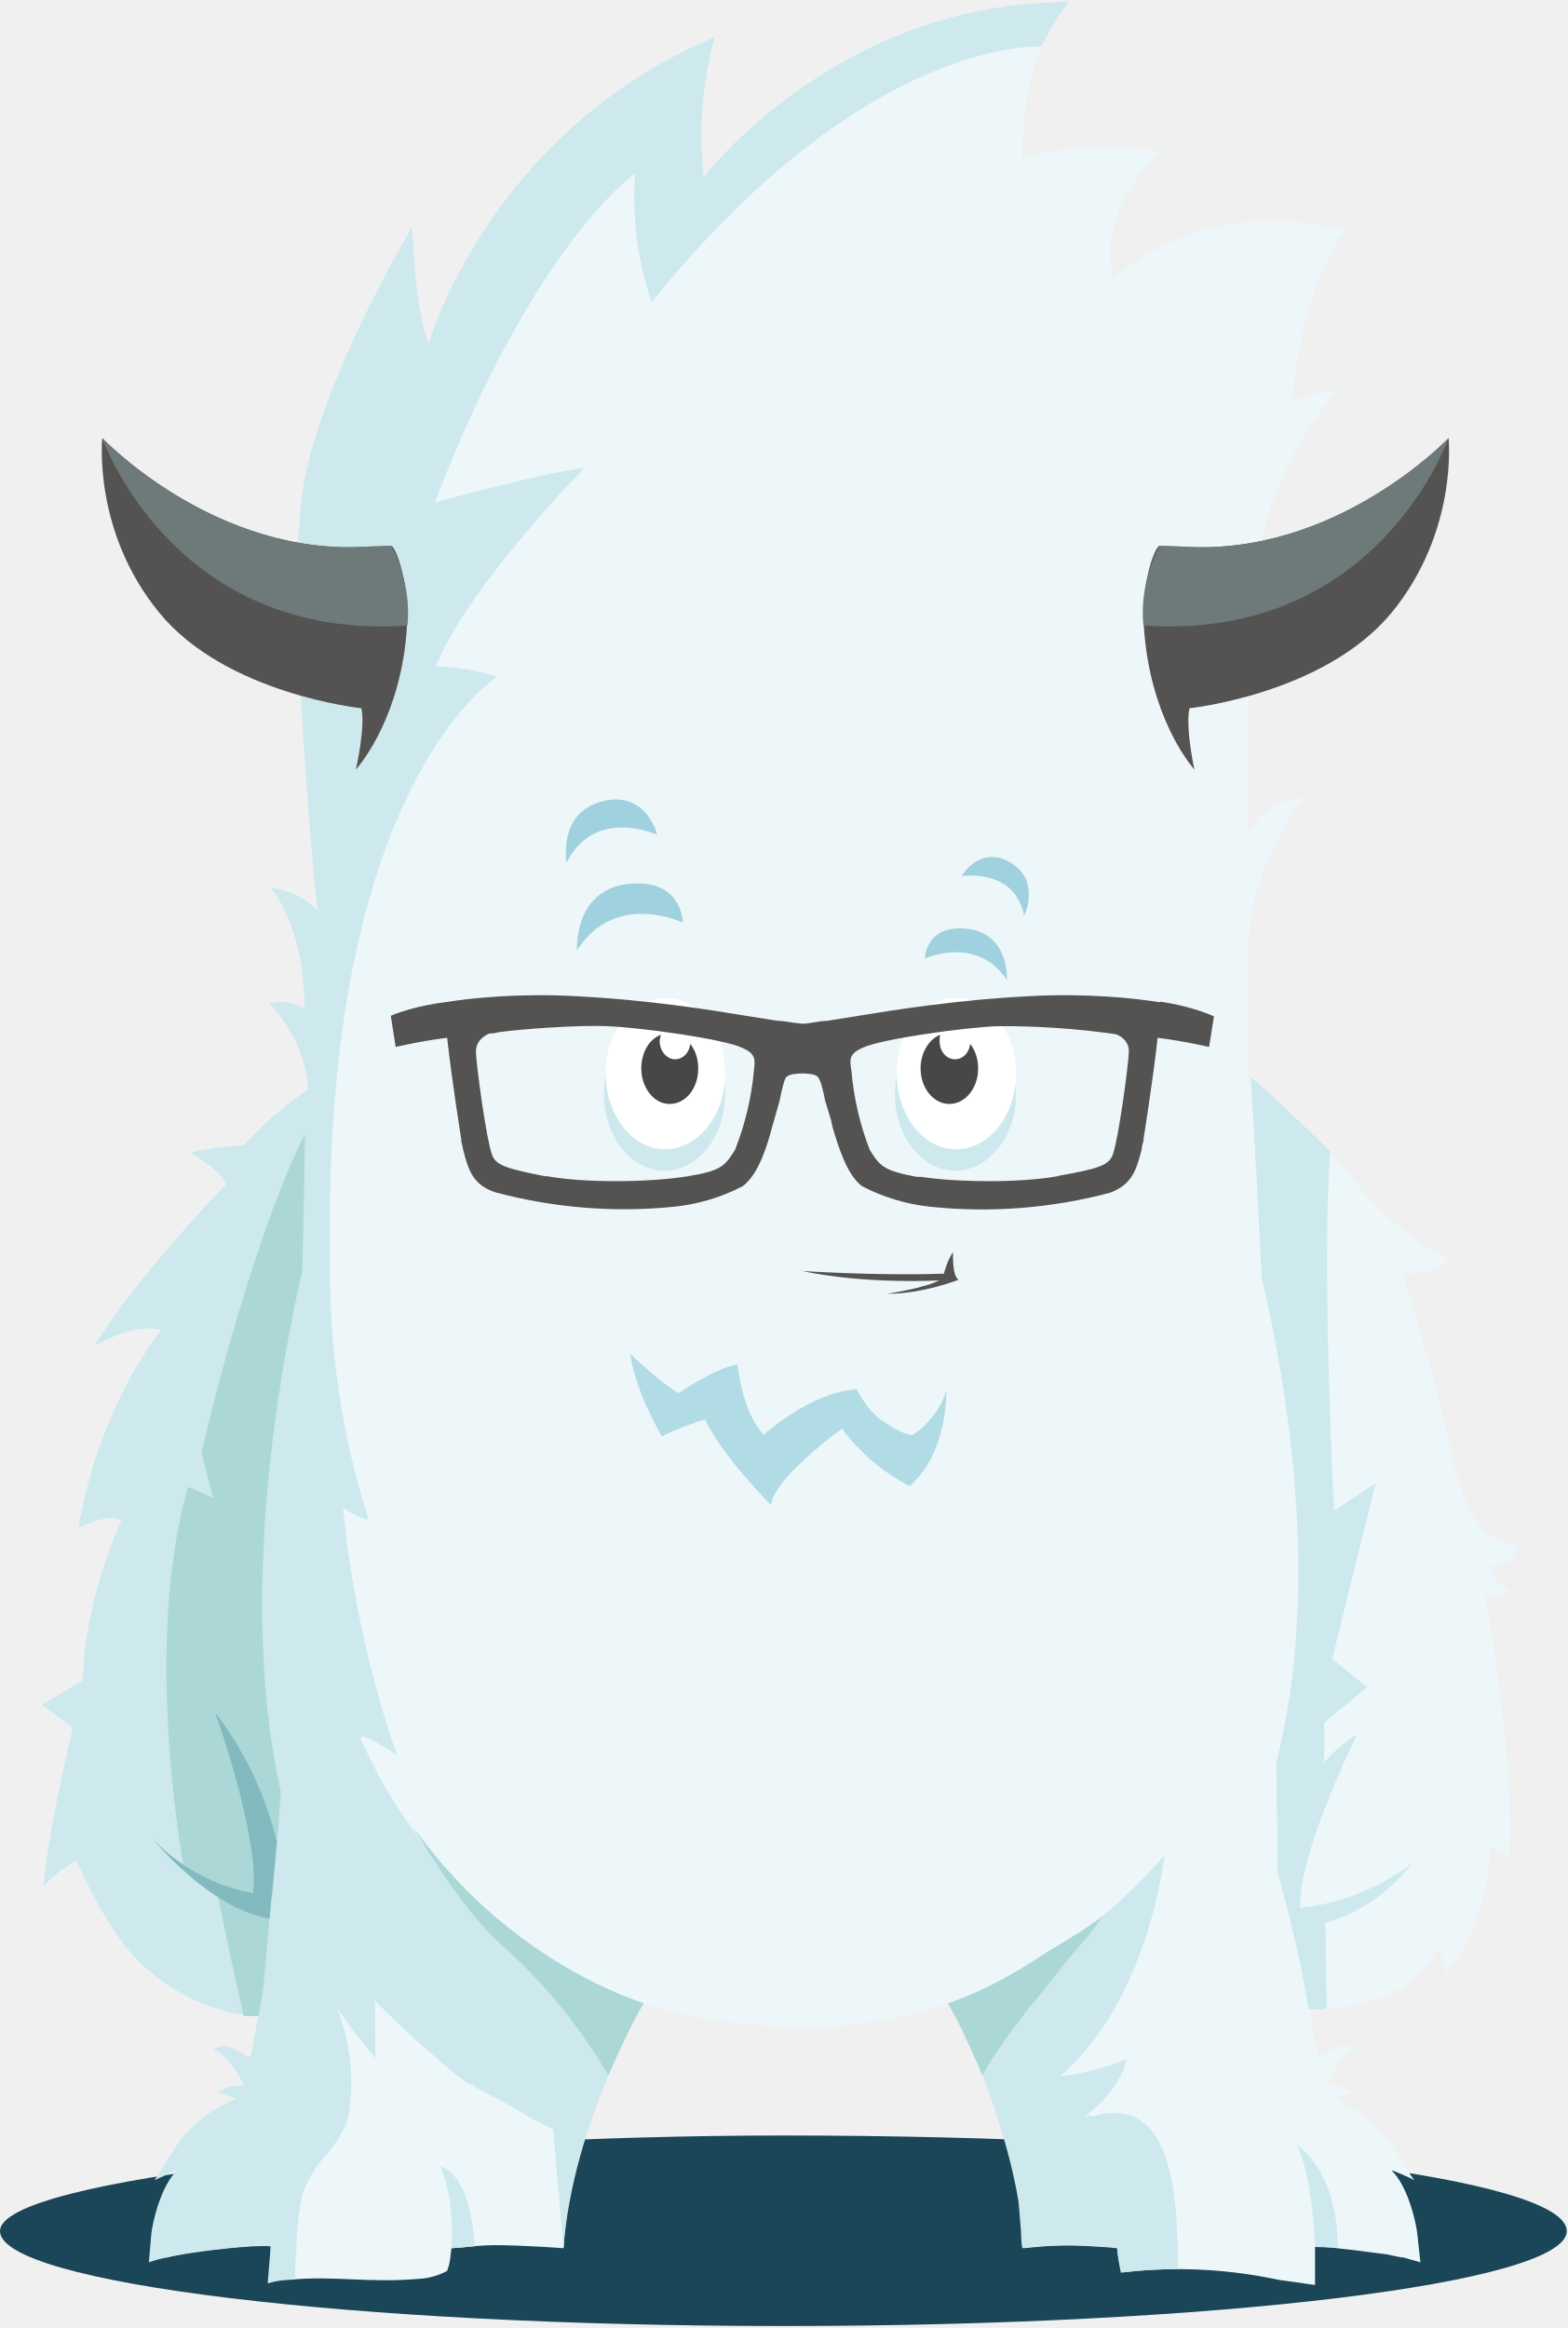
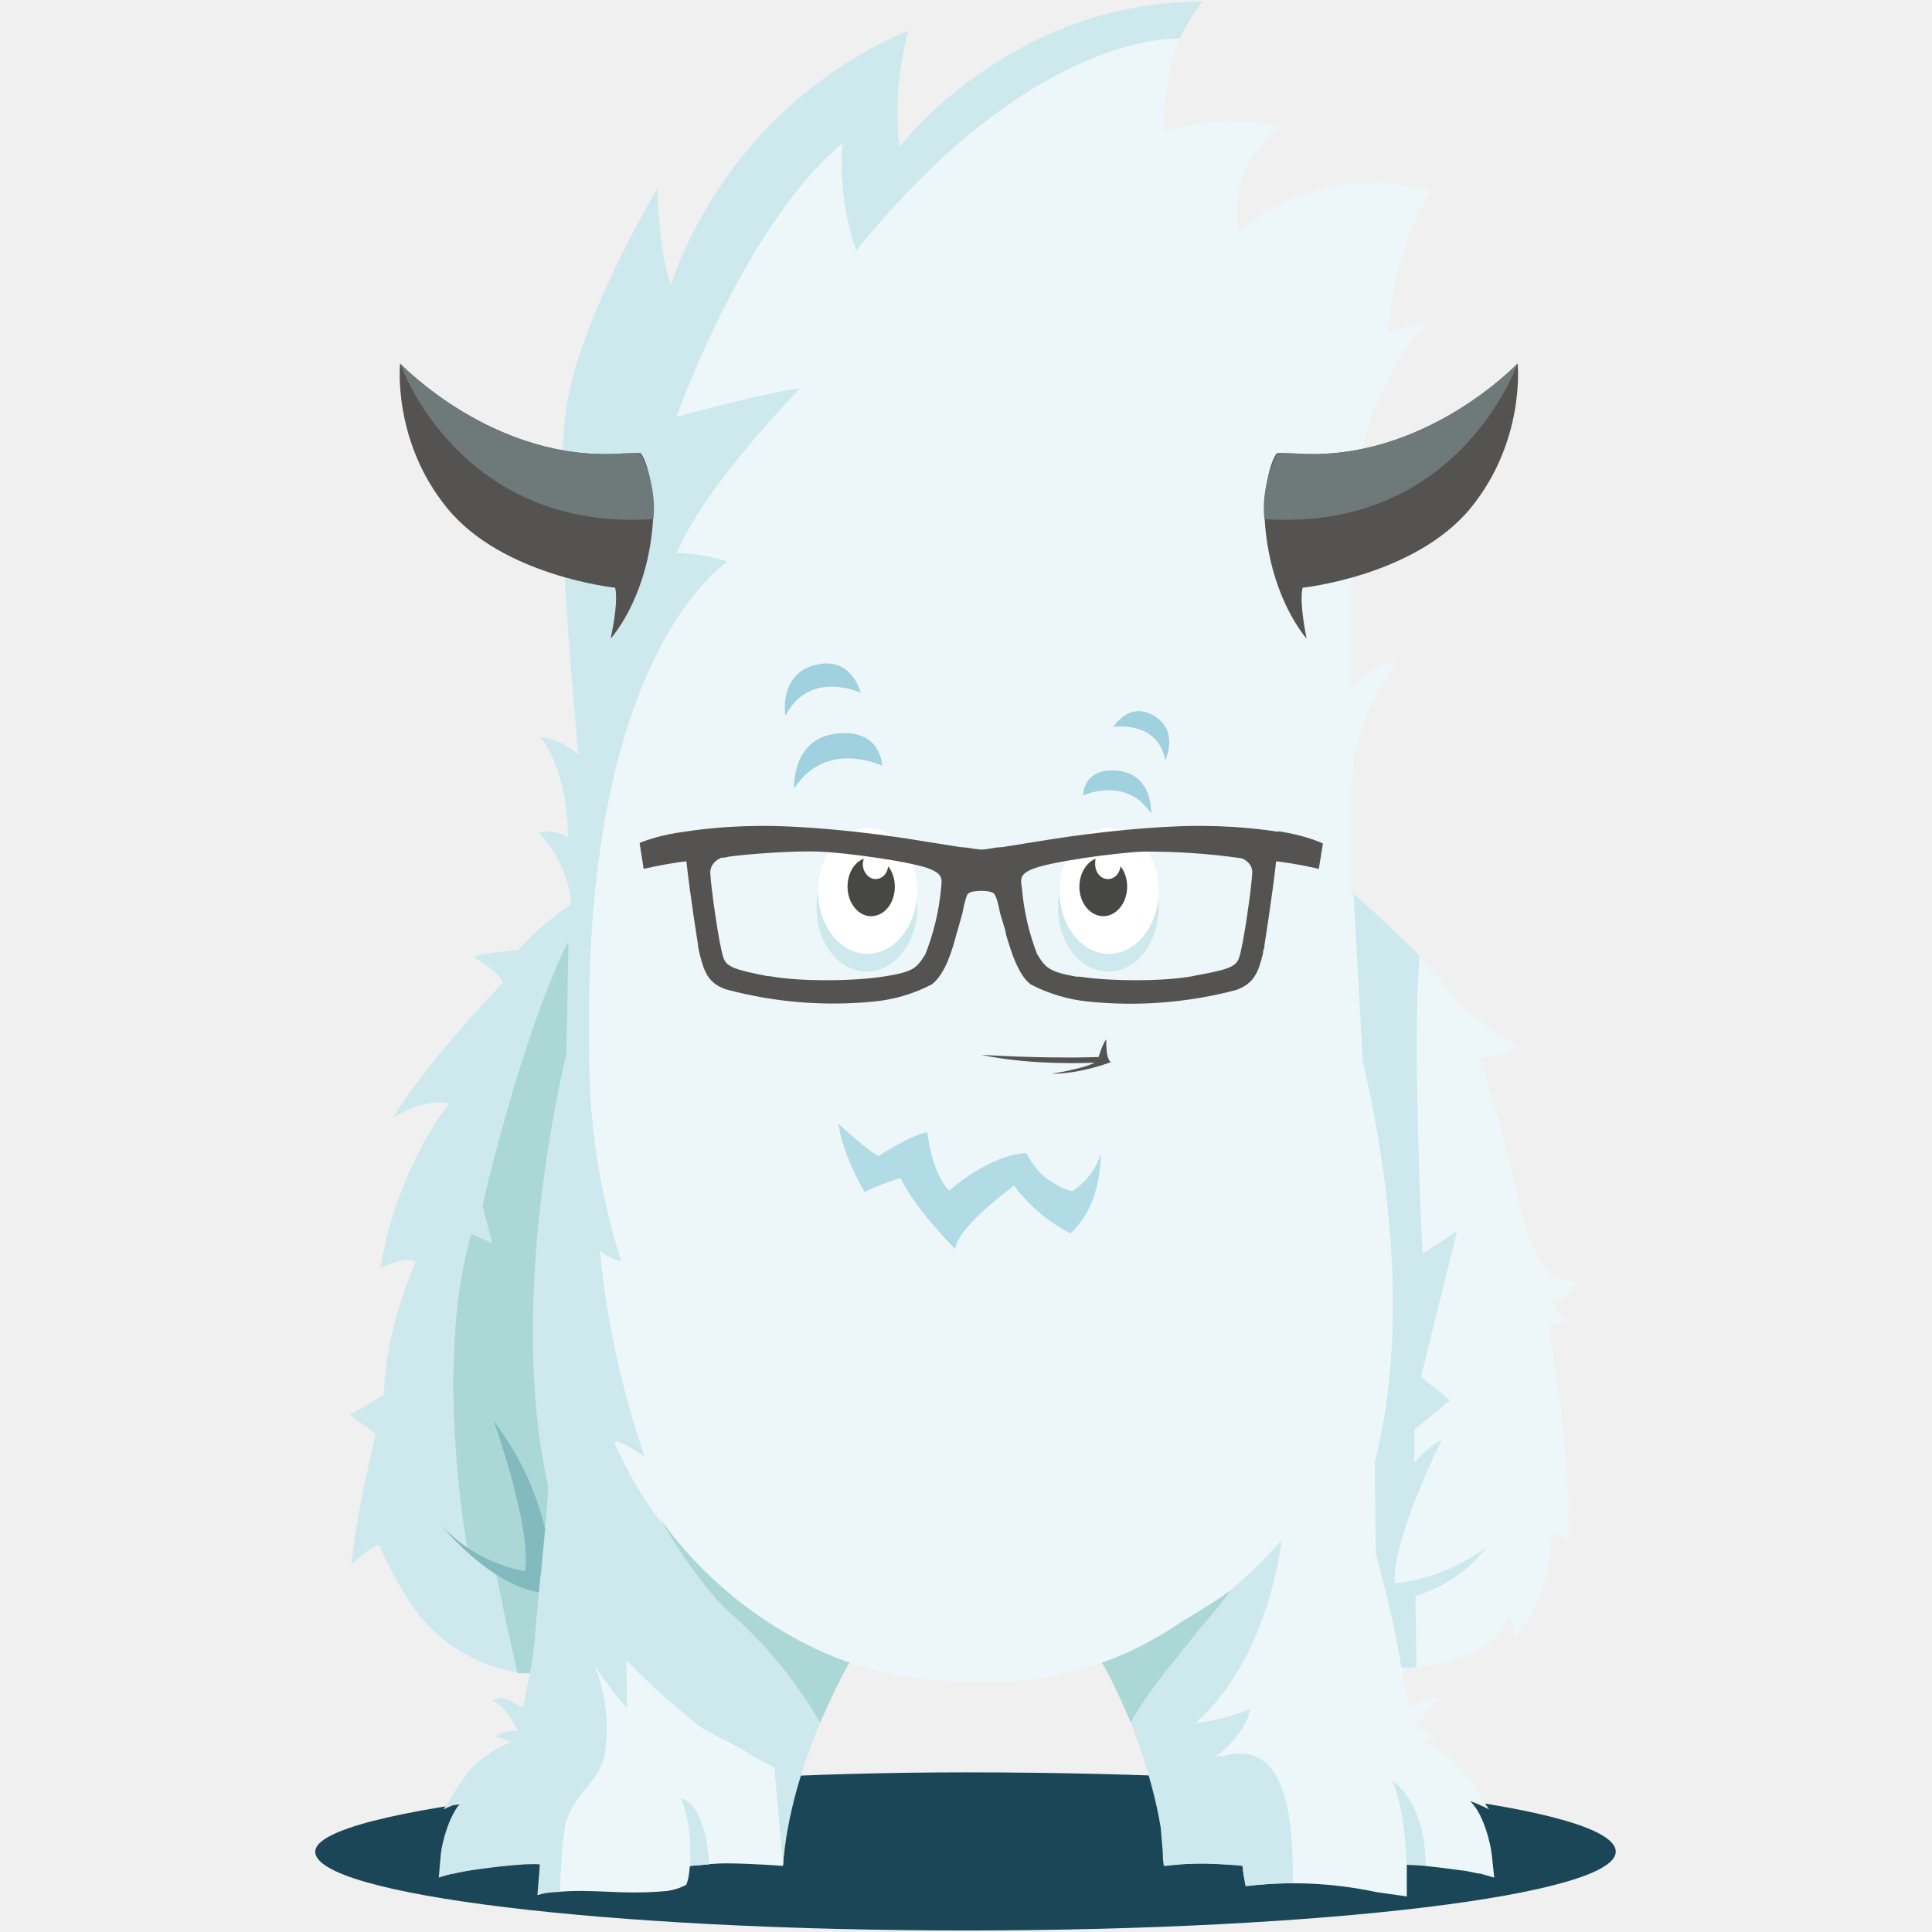
- <svg xmlns="http://www.w3.org/2000/svg" width="1684" height="2500" viewBox="0 0 256 380" preserveAspectRatio="xMidYMid">
+ <svg xmlns="http://www.w3.org/2000/svg" width="150" height="150" viewBox="0 0 256 380" preserveAspectRatio="xMidYMid">
  <path d="M255.8 364.2c0 8.5-57.2 15.5-127.8 15.5-70.7 0-128-7-128-15.5 0-8.6 67.2-15.6 128-15.6 72.2 0 127.8 7 127.8 15.6" fill="#1A4658" />
  <path d="M248 252.1c-4 0-8.3-1.8-11.3-15.8S229 208 229 208c5 0 7.7-2.2 7.7-2.2a49.4 49.4 0 0 1-15.6-13c-4.8-6.5-17.3-16.8-17.3-16.8v-20.7c0-14 9-25 9-25-6.1 0-9 5.5-9 5.5v-29.6c0-29.2 14.7-42.3 14.7-42.3-4.5-.3-7.6 1.8-7.6 1.8 2.2-21.6 8.8-28 8.8-28-24.4-6.4-38 8-38 8-2.7-13.1 8-20.8 8-20.8a45.5 45.5 0 0 0-22.8 1c0-19.2 7.6-25.6 7.6-25.6-38 0-59.6 28.6-59.6 28.6-1.6-12.2 1.8-22.9 1.8-22.9C79.8 21.6 70 56 70 56c-2.4-5.8-2.7-19-2.7-19S52 62.5 49.4 80.2c-2.8 17.7 2.4 68.4 2.4 68.4s-2.4-3-7.6-3.7c0 0 5.5 6.1 5.5 19.8 0 0-2.1-1.8-5.8-.9 0 0 5.8 5.2 6.4 14 0 0-6.7 4.6-10.4 9.1 0 0-5.7.3-8.8 1.3 0 0 4.9 2.7 5.8 5.1 0 0-14.3 14.7-21.6 26.5 0 0 6.4-4 11-2.7 0 0-10.1 12.2-13.5 32.3 0 0 5-2.5 7-1.2 0 0-6 12.7-6.3 26.1l-6.7 4 5.1 3.7s-4 16.4-4.8 25.8c0 0 3-3 5.4-4 0 0 3.4 8 8 14a31.7 31.7 0 0 0 21 11.4l11.4-.5c-1.4 6.1-4.2 11.3-10.1 11.6l-.7 1a6.9 6.9 0 0 0-.3 0c-.1 1.8-3.8 2.1-4.7 3.4-3 3.7-5.4 9-6.9 13.5-1.1 3.4-.6 3.4-1.4 6.9-.2 1.1-1.4 2.3-1.8 3.5 3.3-1.1 12.4-1.9 17.2-2.2v4.2s.9.8 2.2 1.3h.1c.5 0 1 0 1.3.2 7.2-.6 12.2.6 20.6-.1a11 11 0 0 0 4.6-1.3c.4-1.2.4-1.2.6-2.8l.1-.9h.4a1 1 0 0 1 .3-.1h.5a.4.4 0 0 1 .3 0 49 49 0 0 1 5.4-.4c5 0 11.4.5 11.4.5.4-5.5.8-14 9.7-39l2.2-1.3s27.4 9.7 52.7-.4c2 5 8.5 21.6 9.6 32 .8 1.3.7 2.8.8 4.5l.2 4.2c.9-.1 4.2-.5 8.3-.5l5.5.3a.4.4 0 0 1 .2 0h.4l.1.1a1 1 0 0 1 .3 0l.4.1.1.9c.2 1.6.3 1.6.7 2.8l.4.2A78.7 78.7 0 0 1 208 372l1 .2 5.7.8v-6.3c3.8.2 9.3 1 11.7 1.3l2.4.5h.3l2.8.8-.5-4.6c-.2-2-1.6-8-4.3-10.5 0 0 3 1.2 3.8 1.7-2.9-3.9-4.2-9.4-13.3-13.3 0 0 1.7-.8 3.2-1a6.8 6.8 0 0 0-4.4-1.2c.5-1.5 3-5.4 5-6 0 0-1.3-.8-3.3-.1a19.3 19.3 0 0 0-2.2 1.3c-.3.2-.7 0-.7-.3-.7-2.3-1-4.7-1.4-7.1 18.2-.7 20.7-10 20.7-10 1.6 1.2 1.6 4 1.6 4 7.9-10.4 7-20.8 7-20.8 1.8.3 3.3 1.6 3.3 1.6 1-15.9-4-43-4-43 2.5 1.2 4-.3 4-.3-2.7-1.2-3-4.2-3-4.2 4 .3 4.5-3.4 4.5-3.4" fill="#EDF7FA" />
  <path d="M73.7 367s.7-7.7-1.8-13.3c0 0 4.8.4 5.6 13l-3.8.3m-23.9-26v-.2.2m4.5 25.4v-.2.2" fill="#CDE9EE" />
  <path d="M114.9 28.9A60.1 60.1 0 0 1 116.7 6C79.8 21.6 70 56 70 56c-2.4-5.8-2.7-19-2.7-19S52 62.5 49.4 80.2c-2.8 17.7 2.4 68.4 2.4 68.4s-2.4-3-7.6-3.7c0 0 5.5 6.1 5.5 19.8 0 0-2.1-1.8-5.8-.9 0 0 5.8 5.2 6.4 14 0 0-6.7 4.6-10.4 9.1 0 0-5.7.3-8.8 1.3 0 0 4.9 2.7 5.8 5.1 0 0-14.3 14.7-21.6 26.5 0 0 6.4-4 11-2.7 0 0-10.1 12.2-13.5 32.3 0 0 5-2.5 7-1.2 0 0-6 12.7-6.3 26.1l-6.7 4 5.1 3.7s-4 16.4-4.8 25.8c0 0 3-3 5.4-4 0 0 3.4 8 8 14a31.7 31.7 0 0 0 21 11.4l.7-.2-1.2 6.3c-.1.3-.5.5-.8.3a19.2 19.2 0 0 0-2.2-1.3c-2-.7-3.2.2-3.2.2 2 .5 4.4 4.4 5 6-1.7-.2-2.9.2-4.4 1.1 1.5.2 3.1 1 3.1 1-9 3.9-10.4 9.4-13.3 13.3l3.8-1.7c-2.7 2.5-4.1 8.5-4.3 10.5l-.4 4.6c2.4-.8 3.5-.9 5.5-1.3 3-.5 11.3-1.6 14.4-1.3l-.5 6h.2c1.6-.5 2.9-.5 4.3-.6 0-1.7 0-3.3.2-5 0-2.7.3-5.2.8-8v-.3c1.2-3.9 3.1-6 4.4-7.4l1.1-1.5a15.4 15.4 0 0 0 2.1-4 33 33 0 0 0-1.8-18.2 87 87 0 0 0 6.3 8.3l-.1-9.4s4.9 5 9.2 8.6c2.1 1.8 4.7 4.2 6.5 5.2.2 0 .3-.8.4.5l.1-.3c2.5 1.4 5 2.5 7.4 4l.8.5c1 .7 3 1.6 4.7 2.5L92 367c1.5-20.4 13.1-40 13.1-40l-.4-.1A80.4 80.4 0 0 1 59 284.1c-1-2.2 5.8 2.4 5.8 2.4A176.7 176.7 0 0 1 56 246a9.3 9.3 0 0 0 4.2 2.1 133.3 133.3 0 0 1-6.3-42.9c-1.3-77 27.2-94.7 27.2-94.7-4.9-1.8-10-1.7-10-1.7 5.6-13.5 24.3-32.4 24.3-32.4C90.5 76.7 71 82 71 82c16.2-42.4 32.7-53.7 32.7-53.7a52.5 52.5 0 0 0 2.7 21C141.7 5.6 170 7.6 170 7.6c2.1-4.3 4.5-7.3 4.5-7.3-38 0-59.6 28.6-59.6 28.6m99.8 337.9s-.3-11-2.9-16.6c0 0 6.6 4 6.6 16.7l-3.7-.1" fill="#CDE9EE" />
  <path d="M44.4 310c4.3-42.3 5.4-124.9 5.4-124.9-9.3 18.5-16.9 52-16.9 52l1.9 7.4-4.1-1.8c-6.6 22.9-2.2 53.6-.7 62.2 4.2 3.4 9.2 4.5 14.4 5m-8.9-.8a666.6 666.6 0 0 0 4.3 20h2.4c1-4 1.2-10.4 2-18.1-3-.4-5.9-1-8.7-2" fill="#ABD8D7" />
  <path d="M178.6 345.5a.4.4 0 0 1-.5-.2l-1 .2c6.2-4.6 6.8-9.4 6.8-9.4a37.9 37.9 0 0 1-10.8 2.8c14.6-12.6 17-36 17-36a89.7 89.7 0 0 1-21 17.7s-4.3 2.4-8.3 4.3a.5.5 0 0 0-.5.2 24 24 0 0 1-5.2 2s3.4 6.2 4.8 9.5l-.3.2s4.9 11.5 6.7 22.7l.4 4.8c0 1.6.2 2.7.2 2.7 6.4-1 15.5 0 15.5 0 0 1 .5 3.6.6 4 3.1-.4 6.2-.6 9.3-.6 0-10.8-.5-28.7-13.7-25" fill="#CDE9EE" />
  <path d="M44 313.2C34 311.5 24.8 300 24.8 300c7.3 7.9 16.5 9 16.5 9 1.2-9-6.2-29.5-6.2-29.5a55.8 55.8 0 0 1 10.1 21.2L44 313.2" fill="#83BAC0" />
  <path d="M67 297.4s7.9 14 14.8 20a86.4 86.4 0 0 1 17.5 21.4s3.8-8.7 5.8-11.8c0 0-22.3-6.5-38.2-29.6m103.6 27.3l3.6-4.5c2-2.4 4.2-4.7 5.9-7.4-2.9 2.2-6 4-9.3 6-9.5 6.4-16 8.2-16 8.2 2 3 5.7 11.8 5.7 11.8 1.8-3.4 5.1-8 9-12.7l1.1-1.4" fill="#ABD8D7" />
  <path d="M63.9 89.1l-3.6.1C35.2 91 16.7 71.5 16.7 71.5S15.1 86.7 26 100s33 15.6 33 15.6c.7 3.1-.9 10-.9 10s6.5-7 8.1-20.6c1.2-9.5-1.8-16-2.3-15.9" fill="#545352" />
  <path d="M63.9 89.1l-3.6.1C35.2 91 16.7 71.5 16.7 71.5s11.5 33.2 49.8 30.6c0 0 1-6.1-2.6-13" fill="#6E7979" />
  <path d="M189.3 89.1l3.6.1c25.1 1.8 43.6-17.7 43.6-17.7s1.6 15.2-9.3 28.5c-11 13.3-33 15.6-33 15.6-.7 3.1.8 10 .8 10s-6.4-7-8-20.6c-1.2-9.5 1.7-16 2.3-15.9" fill="#545352" />
  <path d="M189.3 89.1l3.6.1c25.1 1.8 43.6-17.7 43.6-17.7s-11.5 33.2-49.8 30.6c0 0-1-6.1 2.6-13" fill="#6E7979" />
  <path d="M50.8 201.6s-18 64.8 0 106.4V201.6m179.7 102.6c-9 6.8-18.2 7.2-18.2 7.2-.4-8.9 9.3-28.3 9.3-28.3a21.1 21.1 0 0 0-5.4 4.6v-6.5l7-5.8-5.7-4.6 7.1-28.7-6.8 4.5s-2.1-41-.6-58.6c0 0-8.7-8.7-13-12.2 0 0 .8 12.6 1.8 32.8 3.8 16.2 9.9 49.6 2.4 79l.2 18.1s3.7 13 5 22.2c0 0 1.1.3 3 0l-.2-14a27.7 27.7 0 0 0 14.1-9.7m-84.4-125.6c0 6.9 4.4 12.5 9.9 12.5 5.4 0 9.9-5.6 9.9-12.5 0-7-4.5-12.6-10-12.6-5.4 0-9.8 5.6-9.8 12.6" fill="#CDE9EE" />
  <path d="M146.4 175.2c0 6.8 4.3 12.4 9.7 12.4 5.4 0 9.8-5.6 9.8-12.4 0-6.8-4.4-12.3-9.8-12.3s-9.7 5.5-9.7 12.3" fill="#FFF" />
  <path d="M153.5 168.9a3.8 3.8 0 0 0-.1 1c0 1.7 1.1 3 2.5 3 1.3 0 2.3-1 2.5-2.5.8 1 1.3 2.4 1.3 4 0 3.2-2.1 5.8-4.7 5.8s-4.7-2.6-4.7-5.8c0-2.6 1.4-4.8 3.2-5.5" fill="#474746" />
  <path d="M98.6 178.6c0 6.9 4.4 12.5 9.9 12.5 5.4 0 9.9-5.6 9.9-12.5 0-7-4.5-12.6-10-12.6-5.4 0-9.8 5.6-9.8 12.6" fill="#CDE9EE" />
  <path d="M98.9 175.2c0 6.8 4.3 12.4 9.7 12.4 5.4 0 9.8-5.6 9.8-12.4 0-6.8-4.4-12.3-9.8-12.3s-9.7 5.5-9.7 12.3" fill="#FFF" />
  <path d="M107.9 168.9a3.8 3.8 0 0 0-.2 1c0 1.7 1.2 3 2.5 3s2.3-1 2.5-2.5c.8 1 1.3 2.4 1.3 4 0 3.2-2 5.8-4.7 5.8-2.5 0-4.6-2.6-4.6-5.8 0-2.6 1.3-4.8 3.2-5.5" fill="#474746" />
  <path d="M181.7 188.4c-.6 1.9-2.7 2.4-8.7 3.5l-.4.1c-6 1.1-16.4 1-22.2.1a30.8 30.8 0 0 1-.7 0c-5.4-1-6-1.7-7.7-4.4a47 47 0 0 1-3-13c-.3-1.8-.4-2.7 1.9-3.7 3-1.4 16.5-3.3 22-3.5a130.2 130.2 0 0 1 19.2 1.3c.5.1 2.3 1 2.2 2.9-.1 2.5-1.7 14.2-2.6 16.7zm-58.6-13.8v.1a47 47 0 0 1-3.1 13c-1.7 2.7-2.3 3.4-7.7 4.3l-.7.1c-5.8.9-16.3 1-22.2-.1H89c-6-1.2-8.1-1.7-8.7-3.6-.9-2.5-2.5-14.2-2.6-16.7 0-2 1.7-2.8 2.2-3 .3 0 .8 0 1.4-.2 4.3-.6 13.5-1.2 17.8-1 5.5.2 19 2.1 22 3.5 2.3 1 2.2 1.9 2 3.6zm66.3-11c-4.4-.7-12-1.5-21.3-1-12 .6-22.4 2.3-28.5 3.3l-4.4.7-1.2.1c-1.4.2-2.2.4-3 .4a37 37 0 0 1-3-.4l-1.2-.1-4.4-.7c-6.1-1-16.4-2.7-28.5-3.3-9.2-.5-17 .3-21.3 1 0 0-4.7.5-8.8 2.2l.8 5.1s4.2-1 8.4-1.5c.8 7.2 2.3 16.5 2.3 16.5v.3l.3 1.4c.9 3.6 1.7 5.8 5.2 7a81.2 81.2 0 0 0 29 2.4 31 31 0 0 0 11.5-3.4c2.6-2 4-6.7 4.8-9.8l.3-1 .9-3.2c.3-1.6.7-3.2 1-3.7.1-.1.4-.5 1.5-.6a8.9 8.9 0 0 1 2.4 0c1 .1 1.4.5 1.4.6.4.5.8 2.1 1.1 3.7l1 3.3.2 1c.9 3 2.3 7.8 4.8 9.7a31 31 0 0 0 11.4 3.4 81.2 81.2 0 0 0 29.1-2.3c3.5-1.3 4.3-3.5 5.2-7.1 0-.5.2-1 .3-1.4v-.3s1.5-9.3 2.3-16.5c4.2.5 8.4 1.5 8.4 1.5l.8-5c-4-1.8-8.8-2.4-8.8-2.4z" fill="#545352" />
  <path d="M111.5 150.6s-11-5.3-17.3 4.5c0 0-.6-9.7 8.2-10.8 9-1.1 9.1 6.3 9.1 6.3m-4.1-14.3s-10.2-4.8-14.9 4.5c0 0-1.5-8.1 5.8-10s9 5.5 9 5.5m43.6 20.2s8.6-4 13.5 3.5c0 0 .5-7.5-6.4-8.4-7-.8-7 4.9-7 4.9m6-13.5s8.7-1.4 10.2 6.5c0 0 2.8-5.7-2.2-8.7-5-3-8 2.2-8 2.2" fill="#A0D1DE" />
  <path d="M110.8 227.4s6-4.1 9.6-4.7c0 0 .7 7.7 4.3 11.5 0 0 7.6-7 15.2-7.4 0 0 2 4.2 5.1 5.7 1.1.8 2.5 1.5 3.9 1.8 0 0 4.3-2.6 5.6-7.4 0 0 .4 10.1-6 15.7 0 0-4.8-2.4-8.3-6.2-1-1-2.1-2.2-2.7-3.2 0 0-11.2 8-11.6 12.5 0 0-8-8-10.8-14 0 0-5.4 1.7-7 2.8 0 0-4.3-7-5.2-13.5 0 0 5.3 5 7.9 6.4" fill="#B2DCE5" />
  <path d="M131.1 207.5c-.4-.1 11.4.8 23 .4 0 0 .6-2.3 1.5-3.5 0 0-.2 3.8.9 4.5 0 0-5.8 2.3-11.7 2.3 0 0 6.4-1 8.5-2.2 0 0-11.6.7-22.2-1.5" fill="#545352" />
</svg>
